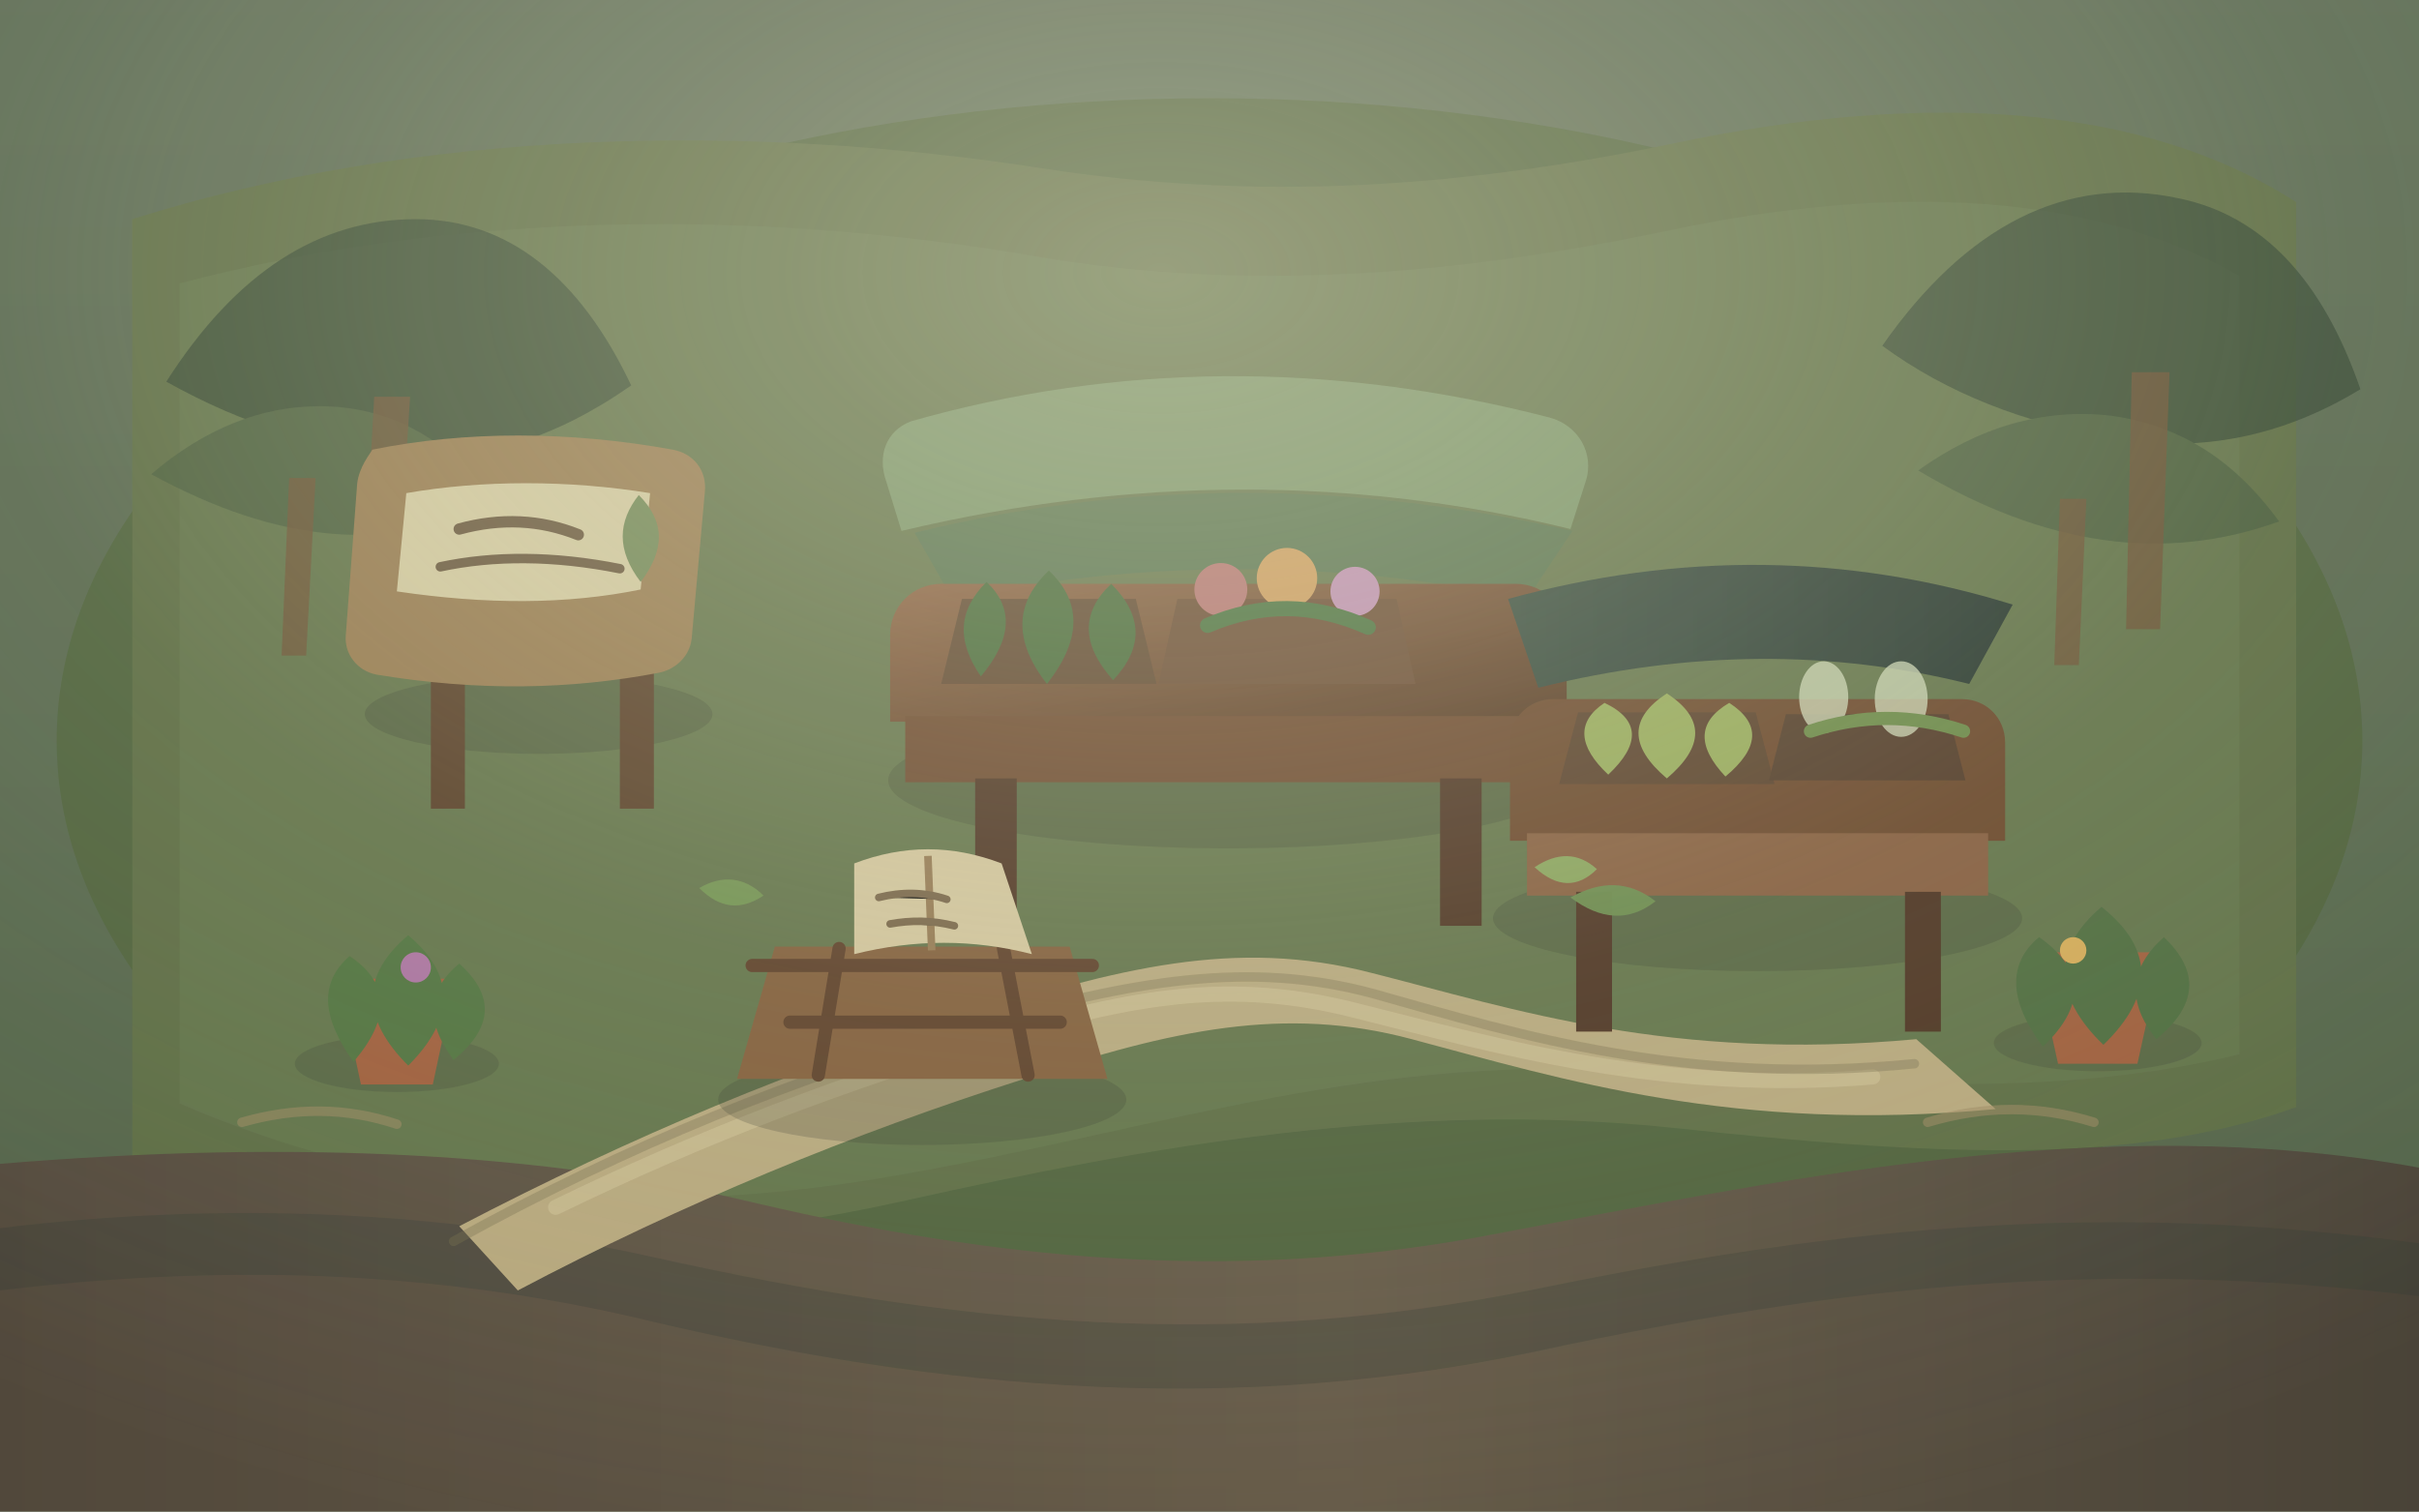
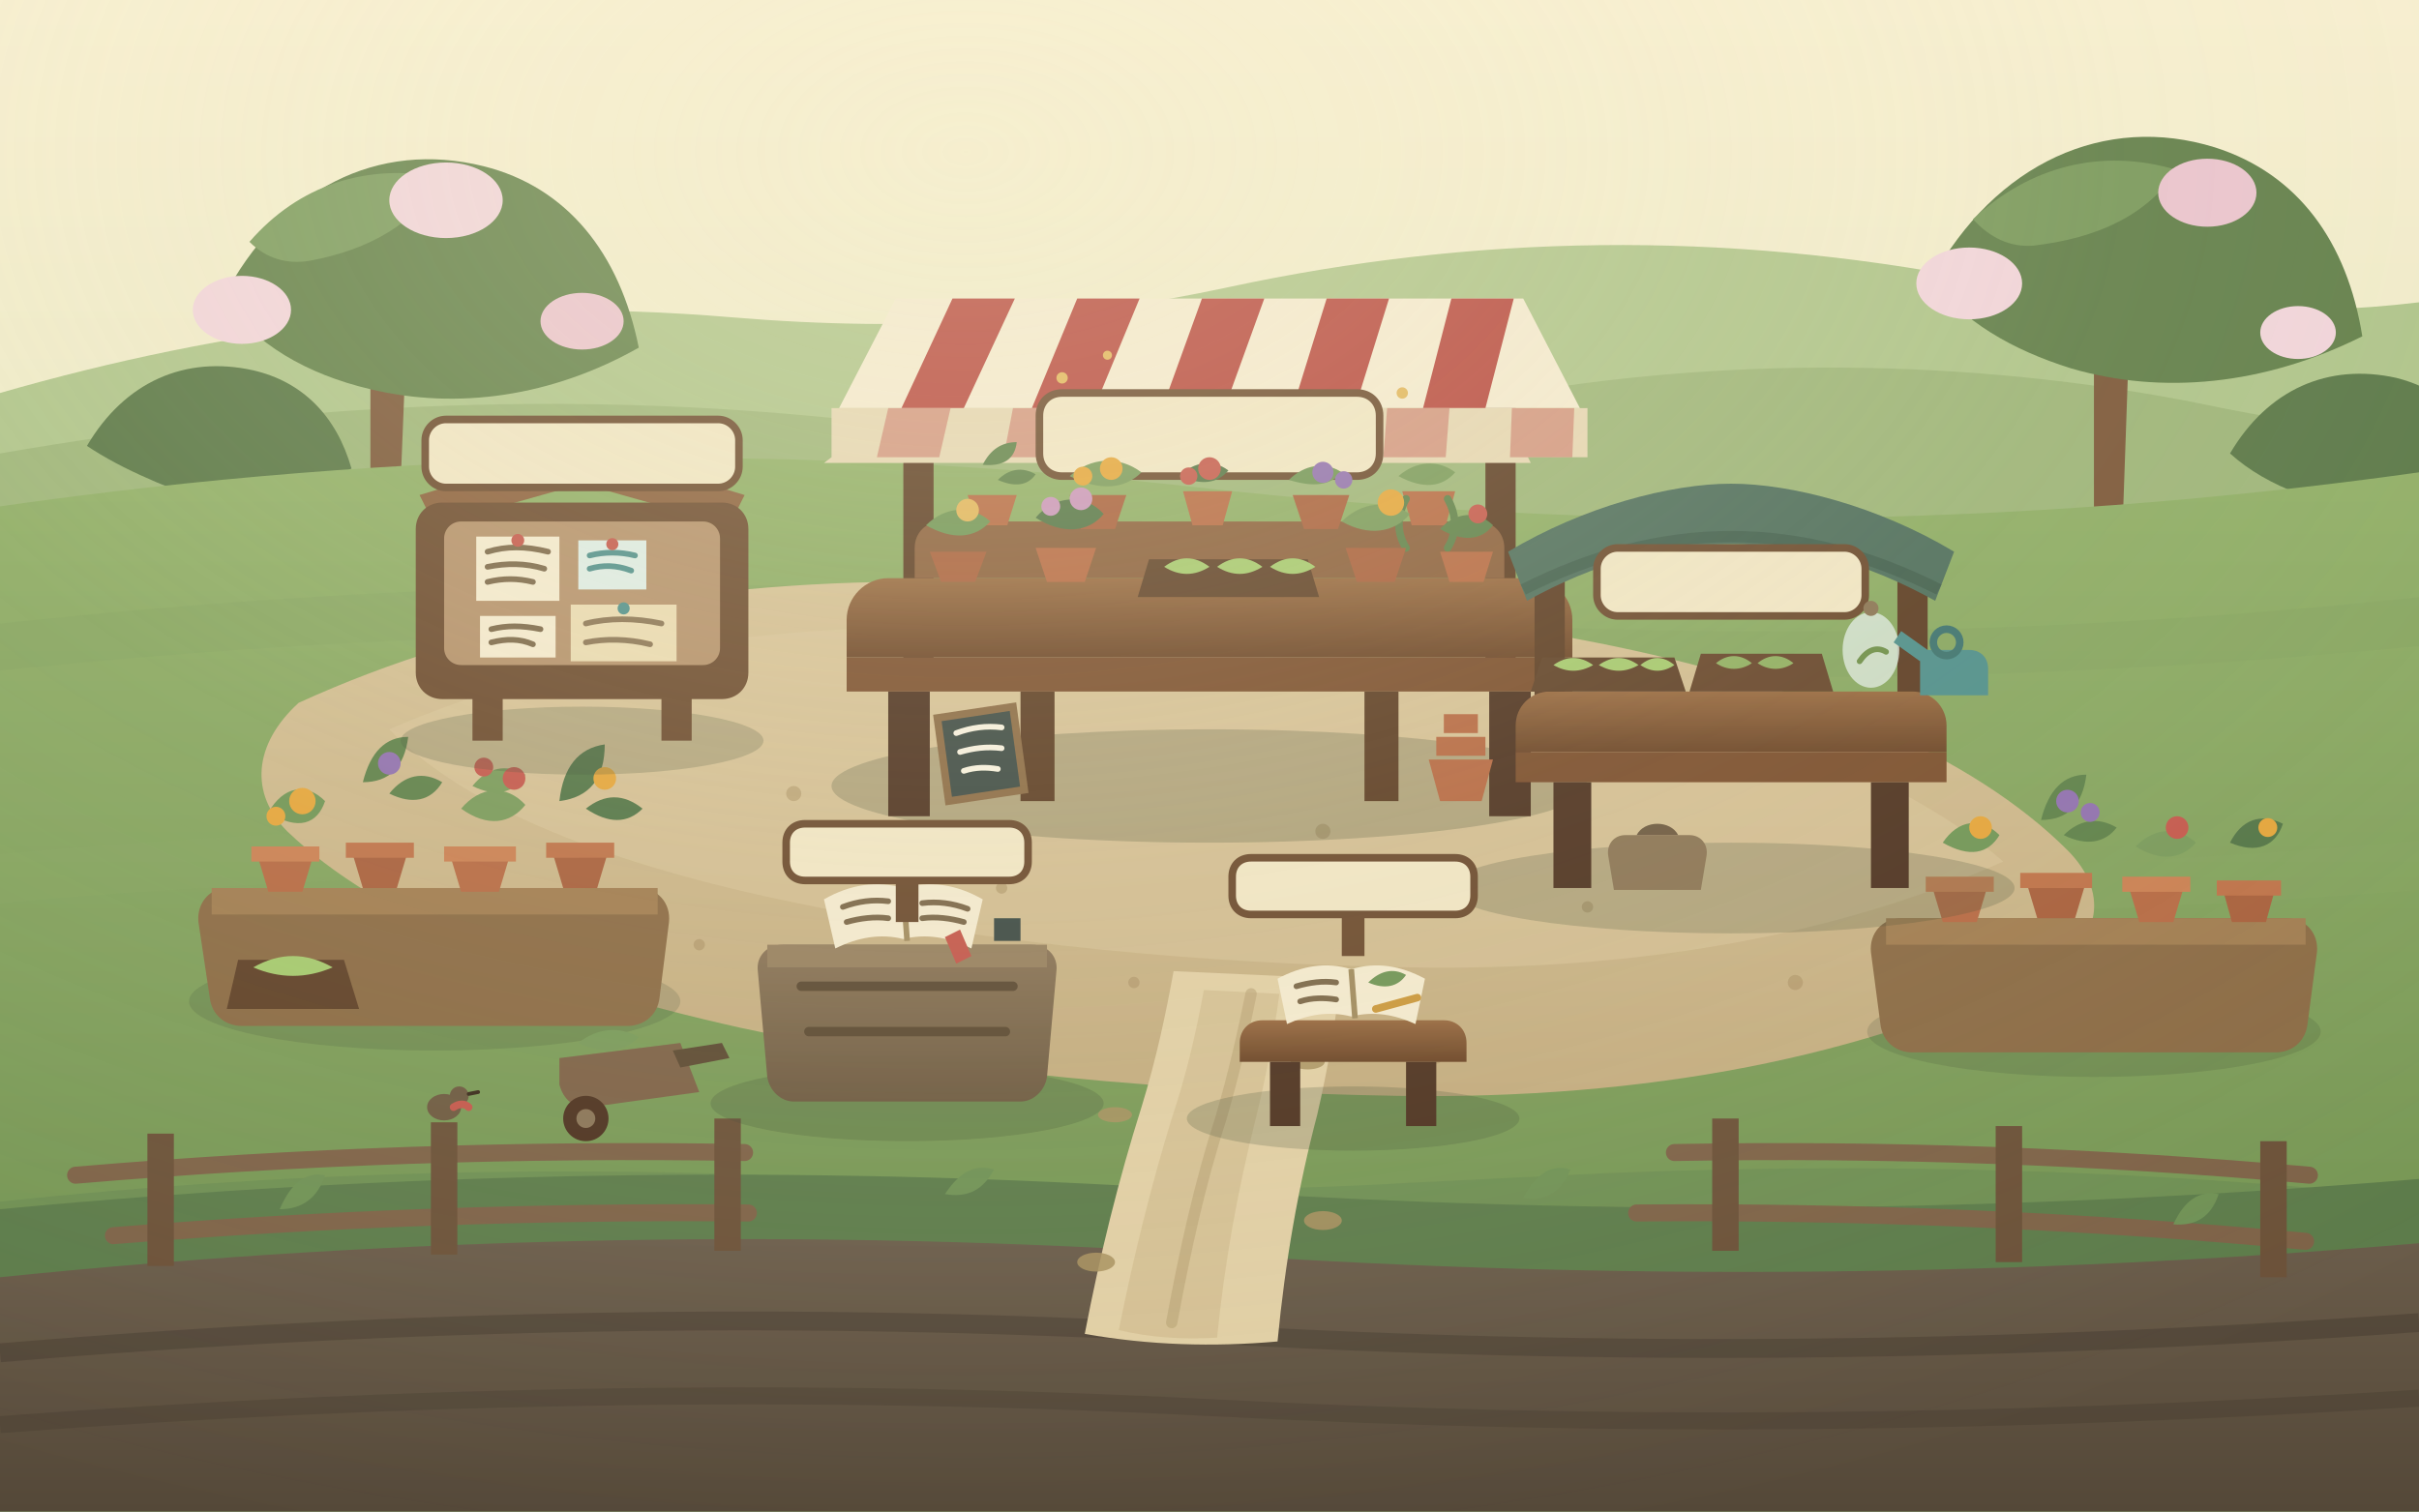
- <svg xmlns="http://www.w3.org/2000/svg" viewBox="0 0 1280 800" role="img" aria-label="Hush Arbor roadside nursery yard in early spring">
+ <svg xmlns="http://www.w3.org/2000/svg" viewBox="0 0 1280 800" role="img" aria-label="Hush Arbor roadside nursery yard on a bright early-spring morning">
  <defs>
-     <linearGradient id="coolSky" x1="0" y1="0" x2="0" y2="1">
-       <stop offset="0" stop-color="#dfe8d5" />
-       <stop offset="1" stop-color="#a9b98f" />
-     </linearGradient>
-     <linearGradient id="wetLane" x1="0" y1="0" x2="1" y2="0">
-       <stop offset="0" stop-color="#554a3d" />
-       <stop offset="0.55" stop-color="#6a5d4a" />
-       <stop offset="1" stop-color="#4c4439" />
-     </linearGradient>
-     <linearGradient id="woodWarm" x1="0" y1="0" x2="1" y2="1">
-       <stop offset="0" stop-color="#8f6240" />
-       <stop offset="1" stop-color="#553821" />
-     </linearGradient>
-     <linearGradient id="shadeCloth" x1="0" y1="0" x2="1" y2="0">
-       <stop offset="0" stop-color="#354b3e" />
-       <stop offset="1" stop-color="#26372f" />
-     </linearGradient>
-     <radialGradient id="softLight" cx="0.48" cy="0.18" r="0.88">
-       <stop offset="0" stop-color="#f5efd4" stop-opacity="0.45" />
-       <stop offset="0.55" stop-color="#f5efd4" stop-opacity="0.12" />
-       <stop offset="1" stop-color="#f5efd4" stop-opacity="0" />
+     <linearGradient id="morningSky" x1="0" y1="0" x2="0" y2="1">
+       <stop offset="0" stop-color="#f6eecf" />
+       <stop offset="0.6" stop-color="#e3e4bf" />
+       <stop offset="1" stop-color="#c8d4ac" />
+     </linearGradient>
+     <linearGradient id="meadow" x1="0" y1="0" x2="0" y2="1">
+       <stop offset="0" stop-color="#8fae66" />
+       <stop offset="1" stop-color="#749453" />
+     </linearGradient>
+     <linearGradient id="apron" x1="0" y1="0" x2="0" y2="1">
+       <stop offset="0" stop-color="#d3bf94" />
+       <stop offset="1" stop-color="#c2ab7e" />
+     </linearGradient>
+     <linearGradient id="roadBed" x1="0" y1="0" x2="0" y2="1">
+       <stop offset="0" stop-color="#6a5c4a" />
+       <stop offset="1" stop-color="#544838" />
+     </linearGradient>
+     <linearGradient id="woodWarm" x1="0" y1="0" x2="0" y2="1">
+       <stop offset="0" stop-color="#96683f" />
+       <stop offset="1" stop-color="#6b4527" />
+     </linearGradient>
+     <linearGradient id="woodWeathered" x1="0" y1="0" x2="0" y2="1">
+       <stop offset="0" stop-color="#8a7457" />
+       <stop offset="1" stop-color="#6d5a41" />
+     </linearGradient>
+     <radialGradient id="morningGlow" cx="0.4" cy="0.1" r="0.95">
+       <stop offset="0" stop-color="#fbf3d3" stop-opacity="0.32" />
+       <stop offset="0.5" stop-color="#fbf3d3" stop-opacity="0.10" />
+       <stop offset="1" stop-color="#fbf3d3" stop-opacity="0" />
    </radialGradient>
  </defs>
-   <rect width="1280" height="800" fill="#3f5137" />
-   <path d="M0 0h1280v800H0z" fill="url(#coolSky)" opacity="0.2" />
-   <ellipse cx="640" cy="392" rx="610" ry="340" fill="#50653d" />
-   <path d="M70 116c152-48 326-51 481-27 116 18 224 10 334-13 137-29 251-20 330 31v479c-89 32-198 25-329 11-142-15-279 10-405 38-138 31-288 33-411-7z" fill="#5f7045" />
-   <path d="M95 150c145-38 305-40 455-14 112 19 224 9 333-14 123-26 225-19 302 24v412c-111 27-222 12-336 8-144-5-253 37-392 59-133 21-256 5-362-41z" fill="#66794e" opacity="0.75" />
-   <path d="M0 616c156-13 289-6 401 21 124 29 248 42 380 18 161-30 330-68 499-37v182H0z" fill="url(#wetLane)" />
-   <path d="M0 650c116-14 231-10 344 15 166 37 309 50 470 17 166-34 303-46 466-24v28c-167-20-303-6-466 29-158 34-313 22-475-17-111-26-224-29-339-15z" fill="#2f3b32" opacity="0.28" />
-   <path d="M243 649c92-48 181-85 267-111 81-25 143-42 216-23 75 19 158 47 288 35l42 37c-138 13-230-16-309-37-67-18-127-5-205 21-91 29-181 66-268 112z" fill="#c1b083" />
-   <path d="M294 639c78-38 155-67 233-90 73-22 125-31 191-14 76 19 162 44 273 35" fill="none" stroke="#e1d3a5" stroke-width="8" stroke-linecap="round" opacity="0.45" />
-   <path d="M240 657c92-51 184-88 276-114 83-24 145-35 211-17 78 22 165 49 286 37" fill="none" stroke="#7b704d" stroke-width="5" stroke-linecap="round" opacity="0.36" />
-   <g opacity="0.72">
-     <path d="M88 202c37-58 81-86 132-86 49 0 87 31 114 88-40 28-79 40-118 37-45-3-87-16-128-39z" fill="#31452f" />
-     <path d="M996 183c44-63 97-91 157-78 44 9 76 43 96 101-41 25-85 34-131 26-47-8-88-24-122-49z" fill="#304530" />
-     <path d="M80 251c28-24 58-36 89-36 37 0 68 17 94 51-57 27-115 22-183-15z" fill="#475d3c" />
-     <path d="M1015 249c32-23 66-33 102-29 36 5 65 23 89 56-61 22-124 13-191-27z" fill="#455c3c" />
-   </g>
-   <g fill="#6f5334" opacity="0.78">
-     <path d="M198 210h19l-8 126h-18z" />
-     <path d="M1128 197h20l-5 136h-18z" />
-     <path d="M153 253h14l-5 94h-13z" />
-     <path d="M1090 264h14l-4 88h-13z" />
-   </g>
-   <g id="signal-board" transform="translate(285 320)">
-     <ellipse cx="0" cy="58" rx="92" ry="21" fill="#2f3428" opacity="0.24" />
-     <path d="M-57-8h18v116h-18zM43-12h18v120H43z" fill="#5a3f27" />
-     <path d="M-88-82c49-10 104-10 159 0 11 2 18 11 17 22l-7 78c-1 9-8 16-17 18-47 9-96 10-150 1-10-2-17-11-16-21l6-80c1-9 7-16 8-18z" fill="#9e8052" />
-     <path d="M-70-59c40-7 86-7 129 0l-5 51c-39 8-82 8-129 1z" fill="#ded4a8" />
-     <path d="M-42-40c22-6 43-5 63 3" fill="none" stroke="#6d5a3f" stroke-width="6" stroke-linecap="round" />
-     <path d="M-52-20c28-6 60-6 95 1" fill="none" stroke="#6d5a3f" stroke-width="5" stroke-linecap="round" />
-     <path d="M53-58c14 14 14 29 1 46-13-17-12-32-1-46z" fill="#758d58" />
-   </g>
-   <g id="plant-stand" transform="translate(650 309)">
-     <ellipse cx="0" cy="104" rx="180" ry="36" fill="#2f3428" opacity="0.23" />
-     <path d="M-168-86c109-31 222-32 338-2 15 4 24 19 19 34l-8 25c-114-28-232-28-354 1l-8-26c-5-14 0-27 13-32z" fill="#7d9a6b" />
-     <path d="M-166-27c113-28 229-28 348-1l-24 36c-103-21-204-21-304 0z" fill="#58764f" />
-     <path d="M-152 0h304c15 0 27 12 27 27v46H-179V27c0-15 12-27 27-27z" fill="url(#woodWarm)" />
-     <path d="M-171 70h342v35h-342z" fill="#6e482c" />
-     <path d="M-134 103h22v78h-22zM112 103h22v78h-22z" fill="#4e3321" />
-     <g transform="translate(-95 24)">
-       <path d="M-46-16h92l11 45H-57z" fill="#60452d" />
-       <path d="M-33-25c15 14 13 31-3 50-13-19-12-35 3-50zM0-31c18 17 17 37-1 60-18-23-17-43 1-60zM33-24c17 17 17 34 1 51-17-19-17-36-1-51z" fill="#446b38" />
-     </g>
-     <g transform="translate(31 22)">
-       <path d="M-58-14H58l10 45H-68z" fill="#6b4a31" />
-       <circle cx="-35" cy="-19" r="14" fill="#bd7775" />
-       <circle cx="0" cy="-25" r="16" fill="#d9a45f" />
-       <circle cx="36" cy="-18" r="13" fill="#c895bb" />
-       <path d="M-42 0c28-12 56-12 85 1" fill="none" stroke="#47733d" stroke-width="8" stroke-linecap="round" />
-     </g>
-   </g>
-   <g id="propagation-bench" transform="translate(930 398)">
-     <ellipse cx="0" cy="88" rx="140" ry="28" fill="#2f3428" opacity="0.22" />
-     <path d="M-132-81c91-25 180-24 267 3l-23 42c-72-18-148-18-228 2z" fill="url(#shadeCloth)" />
-     <path d="M-108-28h216c13 0 23 10 23 23v52h-262V-5c0-13 10-23 23-23z" fill="#6d472a" />
-     <path d="M-122 43h244v33h-244z" fill="#8b6040" />
-     <path d="M-96 74h19v74h-19zM78 74h19v74H78z" fill="#4e3321" />
-     <g transform="translate(-48 -7)">
-       <path d="M-47-14h94l10 38H-57z" fill="#5a402a" />
-       <path d="M-33-19c19 9 19 22 2 38-16-15-17-28-2-38zM0-24c20 13 20 28 0 45-20-17-20-32 0-45zM33-19c17 11 16 24-2 39-15-16-15-29 2-39z" fill="#9db35d" />
-     </g>
-     <g transform="translate(58 -8)">
-       <path d="M-43-12h86l9 35H-52z" fill="#533b28" />
-       <ellipse cx="-23" cy="-21" rx="13" ry="19" fill="#d9e3c0" opacity="0.76" />
-       <ellipse cx="18" cy="-20" rx="14" ry="20" fill="#d9e3c0" opacity="0.76" />
-       <path d="M-30-3c27-9 54-9 81 0" fill="none" stroke="#6d8e49" stroke-width="7" stroke-linecap="round" />
-     </g>
-   </g>
-   <g id="ledger-crate" transform="translate(488 520)">
-     <ellipse cx="0" cy="62" rx="108" ry="24" fill="#2f3428" opacity="0.23" />
-     <path d="M-78-19h156l20 70H-98z" fill="#87603b" />
-     <path d="M-90-9H90M-70 21H73M-44-18l-11 67M43-18l13 67" fill="none" stroke="#5f3f28" stroke-width="7" stroke-linecap="round" />
-     <path d="M-36-63c26-10 52-10 78 0l16 48c-31-8-62-8-94 0z" fill="#ded0a4" />
-     <path d="M3-67l2 50" stroke="#9a7d54" stroke-width="4" />
-     <path d="M-23-45c12-3 24-3 36 1M-17-31c11-2 22-2 34 1" stroke="#7b6749" stroke-width="4" stroke-linecap="round" />
-   </g>
-   <g id="porch-pots">
-     <g transform="translate(210 520)">
-       <ellipse cx="0" cy="43" rx="54" ry="15" fill="#2f3428" opacity="0.2" />
-       <path d="M-31-2h62l-12 56h-38z" fill="#a75f3c" />
-       <path d="M-25-14c21 14 22 33 2 56-17-24-18-42-2-56zM6-25c25 21 25 44 0 69-25-25-25-48 0-69zM33-10c19 17 18 34-3 51-15-20-14-37 3-51z" fill="#51763f" />
-       <circle cx="10" cy="-8" r="8" fill="#b477aa" />
-     </g>
-     <g transform="translate(1110 507)">
-       <ellipse cx="0" cy="45" rx="55" ry="15" fill="#2f3428" opacity="0.2" />
-       <path d="M-34-3h68l-13 59h-42z" fill="#a7603d" />
-       <path d="M-31-11c24 17 25 36 2 58-18-24-19-44-2-58zM2-27c28 22 28 47 1 73-27-26-27-51-1-73zM35-11c19 18 18 36-4 54-16-20-14-38 4-54z" fill="#4f7040" />
-       <circle cx="-13" cy="-4" r="7" fill="#e0b45b" />
-     </g>
-   </g>
-   <g id="small-life" opacity="0.96">
-     <path d="M812 459c12-8 23-8 33 1-10 10-21 10-33-1z" fill="#8fae61" />
-     <path d="M831 475c16-9 31-9 45 2-14 11-29 10-45-2z" fill="#6d914f" />
-     <path d="M370 470c12-7 24-6 34 4-12 8-23 7-34-4z" fill="#769953" />
-     <path d="M1020 594c30-9 59-9 88 0" fill="none" stroke="#a78f66" stroke-width="5" stroke-linecap="round" opacity="0.55" />
-     <path d="M128 594c28-8 55-8 82 1" fill="none" stroke="#a78f66" stroke-width="5" stroke-linecap="round" opacity="0.55" />
-   </g>
-   <rect width="1280" height="800" fill="url(#softLight)" />
-   <path d="M0 0h1280v800H0z" fill="#243024" opacity="0.08" />
+   <rect width="1280" height="800" fill="url(#morningSky)" />
+   <path d="M0 208c118-34 246-52 388-40 96 8 178 2 262-16 130-28 262-30 396-4 90 17 168 20 234 12v120H0z" fill="#adc389" />
+   <path d="M0 240c150-26 296-34 448-18 118 12 238 6 356-14 118-20 250-18 372 8 40 8 74 12 104 13v90H0z" fill="#9cb478" />
+   <g>
+     <path d="M196 156h20l-6 150h-14z" fill="#7a5638" />
+     <path d="M118 158c30-58 82-84 138-70 44 11 72 46 82 96-46 26-96 33-142 22-34-8-61-24-78-48z" fill="#628049" />
+     <path d="M132 128c26-30 62-42 102-34-14 24-38 38-70 44-12 2-23-1-32-10z" fill="#79995c" />
+     <ellipse cx="128" cy="164" rx="26" ry="18" fill="#f0d3da" />
+     <ellipse cx="236" cy="106" rx="30" ry="20" fill="#f0d3da" />
+     <ellipse cx="308" cy="170" rx="22" ry="15" fill="#e9c2cd" />
+     <path d="M92 232h13l-4 84h-10z" fill="#7a5638" />
+     <path d="M46 236c20-34 52-48 88-40 26 6 44 24 52 52-38 18-76 20-106 6-14-6-25-12-34-18z" fill="#577544" />
+     <path d="M1108 140h20l-6 172h-14z" fill="#7a5638" />
+     <path d="M1022 148c34-62 92-88 150-70 44 14 70 50 78 100-52 26-106 31-154 17-32-10-57-25-74-47z" fill="#5f7d48" />
+     <path d="M1044 116c30-28 68-38 108-26-16 24-42 36-76 40-12 1-23-4-32-14z" fill="#77975a" />
+     <ellipse cx="1042" cy="150" rx="28" ry="19" fill="#f0d3da" />
+     <ellipse cx="1168" cy="102" rx="26" ry="18" fill="#e9c2cd" />
+     <ellipse cx="1216" cy="176" rx="20" ry="14" fill="#f0d3da" />
+     <path d="M1226 236h13l-4 84h-10z" fill="#7a5638" />
+     <path d="M1180 240c20-34 52-48 88-40 20 5 36 17 46 36v26c-32 12-64 12-96 0-16-6-28-13-38-22z" fill="#587646" />
+   </g>
+   <path d="M0 268c210-30 422-34 634-10 216 24 432 22 646-8v420H0z" fill="url(#meadow)" />
+   <path d="M0 330c220-24 440-27 660-8 208 18 414 16 620-6v26c-206 20-412 22-620 5-220-18-440-15-660 8z" fill="#84a35f" opacity="0.55" />
+   <path d="M0 452c224-20 448-21 672-3 202 16 406 14 608-4v26c-202 16-406 18-608 3-224-17-448-16-672 4z" fill="#84a35f" opacity="0.4" />
+   <path d="M158 372c96-44 214-66 342-64 116 2 232 10 344 32 112 22 200 60 250 110 22 22 18 48-10 62-96 48-214 70-344 68-118-2-236-12-348-36-108-24-192-58-240-104-20-20-18-46 6-68z" fill="url(#apron)" />
+   <path d="M206 386c88-38 192-56 306-54 108 2 216 10 320 30 100 20 180 52 228 94-90 40-196 58-314 56-110-2-220-12-324-34-98-20-176-50-216-92z" fill="#d9c69b" opacity="0.5" />
+   <g fill="#a58c60" opacity="0.5">
+     <circle cx="420" cy="420" r="4" />
+     <circle cx="530" cy="470" r="3" />
+     <circle cx="700" cy="440" r="4" />
+     <circle cx="840" cy="480" r="3" />
+     <circle cx="600" cy="520" r="3" />
+     <circle cx="370" cy="500" r="3" />
+     <circle cx="950" cy="520" r="4" />
+     <circle cx="760" cy="560" r="3" />
+   </g>
+   <path d="M0 636c150-16 300-20 452-12l96 4c66 2 132 2 198-2l102-5c144-6 288-2 432 13v166H0z" fill="#618150" opacity="0.4" />
+   <path d="M0 640c212-20 424-24 636-10 214 14 428 12 644-6v176H0z" fill="#5c7b4a" />
+   <path d="M0 676c216-22 430-26 644-12 212 14 424 12 636-6v142H0z" fill="url(#roadBed)" />
+   <path d="M0 716c214-18 426-22 638-10 210 12 420 10 642-6" fill="none" stroke="#463c2f" stroke-width="10" opacity="0.5" />
+   <path d="M0 754c214-16 428-20 640-9 210 11 420 9 640-5" fill="none" stroke="#463c2f" stroke-width="9" opacity="0.4" />
+   <g stroke="#7d6247" stroke-width="9" stroke-linecap="round" fill="none">
+     <path d="M40 622c118-10 236-14 354-12M60 654c112-9 224-13 336-12" />
+     <path d="M886 610c112-2 224 2 336 12M866 642c118-1 236 4 354 15" />
+   </g>
+   <g fill="#6b5138">
+     <path d="M78 600h14v70H78z" />
+     <path d="M228 594h14v70h-14z" />
+     <path d="M378 592h14v70h-14z" />
+     <path d="M906 592h14v70h-14z" />
+     <path d="M1056 596h14v72h-14z" />
+     <path d="M1196 604h14v72h-14z" />
+   </g>
+   <g fill="#6f9155">
+     <path d="M148 640c6-14 14-20 24-18-4 12-12 18-24 18zM500 632c8-12 16-16 26-13-6 11-14 15-26 13zM806 634c7-13 15-18 25-15-5 12-13 17-25 15zM1150 648c6-13 14-18 24-16-4 12-12 17-24 16z" />
+   </g>
+   <path d="M574 706c8-42 18-82 30-120 8-26 13-50 17-72l88 4c-2 22-6 46-12 72-10 38-17 78-21 120-34 3-68 2-102-4z" fill="#e0cea4" />
+   <path d="M592 704c8-40 17-76 28-112 8-24 13-46 17-68l40 2c-3 22-7 44-13 68-9 36-16 74-20 114-18 1-35 0-52-4z" fill="#cbb586" opacity="0.55" />
+   <path d="M620 700c7-38 15-74 26-108 7-24 12-46 16-66" fill="none" stroke="#b8a274" stroke-width="6" opacity="0.6" stroke-linecap="round" />
+   <g fill="#a8905f" opacity="0.85">
+     <ellipse cx="580" cy="668" rx="10" ry="5" />
+     <ellipse cx="700" cy="646" rx="10" ry="5" />
+     <ellipse cx="590" cy="590" rx="9" ry="4" />
+     <ellipse cx="692" cy="562" rx="9" ry="4" />
+   </g>
+   <g id="left-bed">
+     <ellipse cx="230" cy="530" rx="130" ry="26" fill="#3a4830" opacity="0.18" />
+     <path d="M120 470h218c10 0 17 8 16 18l-5 40c-1 9-8 15-17 15H128c-9 0-16-6-17-15l-6-40c-1-10 6-18 15-18z" fill="#8a6a44" />
+     <path d="M112 470h236v14H112z" fill="#a07c50" />
+     <g>
+       <path d="M136 452h30l-6 20h-18z" fill="#b56943" />
+       <path d="M133 448h36v8h-36z" fill="#c97f52" />
+       <path d="M142 430c8-14 20-16 30-6-4 12-14 16-30 6z" fill="#6f9455" />
+       <circle cx="160" cy="424" r="7" fill="#e3a43a" />
+       <circle cx="146" cy="432" r="5" fill="#e3a43a" />
+     </g>
+     <g>
+       <path d="M186 450h30l-6 20h-18z" fill="#a75f3c" />
+       <path d="M183 446h36v8h-36z" fill="#bd7148" />
+       <path d="M192 414c4-16 12-24 24-24-2 16-10 24-24 24zM206 420c8-10 18-12 28-6-6 10-16 12-28 6z" fill="#5d8049" />
+       <circle cx="206" cy="404" r="6" fill="#8f6fae" />
+     </g>
+     <g>
+       <path d="M238 452h32l-6 20h-20z" fill="#b56943" />
+       <path d="M235 448h38v8h-38z" fill="#c97f52" />
+       <path d="M244 428c10-12 24-13 34-2-8 10-20 12-34 2zM250 416c8-10 18-12 28-6-6 10-16 12-28 6z" fill="#78995a" />
+       <circle cx="272" cy="412" r="6" fill="#c2574b" />
+       <circle cx="256" cy="406" r="5" fill="#c2574b" />
+     </g>
+     <g>
+       <path d="M292 450h30l-6 20h-18z" fill="#a75f3c" />
+       <path d="M289 446h36v8h-36z" fill="#bd7148" />
+       <path d="M296 424c2-18 10-28 24-30 0 18-8 28-24 30zM310 428c10-8 20-8 30 0-8 8-18 8-30 0z" fill="#527446" />
+       <circle cx="320" cy="412" r="6" fill="#e3a43a" />
+     </g>
+     <path d="M126 508h56l8 26h-70z" fill="#5f4128" />
+     <path d="M134 512c14-8 28-8 42 0-14 6-28 6-42 0z" fill="#a4c86e" />
+   </g>
+   <g id="right-bed">
+     <ellipse cx="1108" cy="546" rx="120" ry="24" fill="#3a4830" opacity="0.18" />
+     <path d="M1006 486h204c10 0 17 8 16 18l-5 38c-1 9-8 15-17 15h-192c-9 0-16-6-17-15l-5-38c-1-10 6-18 16-18z" fill="#8a6a44" />
+     <path d="M998 486h222v14H998z" fill="#a07c50" />
+     <g>
+       <path d="M1022 468h30l-6 20h-18z" fill="#b56943" />
+       <path d="M1019 464h36v8h-36z" fill="#c97f52" />
+       <path d="M1028 446c8-12 20-14 30-4-6 10-16 12-30 4z" fill="#6f9455" />
+       <circle cx="1048" cy="438" r="6" fill="#e3a43a" />
+     </g>
+     <g>
+       <path d="M1072 466h32l-6 20h-20z" fill="#a75f3c" />
+       <path d="M1069 462h38v8h-38z" fill="#bd7148" />
+       <path d="M1080 434c4-16 12-24 24-24-2 16-10 24-24 24zM1092 442c8-8 18-10 28-4-6 8-16 10-28 4z" fill="#5d8049" />
+       <circle cx="1094" cy="424" r="6" fill="#8f6fae" />
+       <circle cx="1106" cy="430" r="5" fill="#8f6fae" />
+     </g>
+     <g>
+       <path d="M1126 468h30l-6 20h-18z" fill="#b56943" />
+       <path d="M1123 464h36v8h-36z" fill="#c97f52" />
+       <path d="M1130 448c10-10 22-11 32-2-8 9-19 10-32 2z" fill="#78995a" />
+       <circle cx="1152" cy="438" r="6" fill="#c2574b" />
+     </g>
+     <g>
+       <path d="M1176 470h28l-5 18h-18z" fill="#a75f3c" />
+       <path d="M1173 466h34v8h-34z" fill="#bd7148" />
+       <path d="M1180 446c6-12 16-16 28-10-4 12-14 16-28 10z" fill="#527446" />
+       <circle cx="1200" cy="438" r="5" fill="#e3a43a" />
+     </g>
+   </g>
+   <g id="signal-board">
+     <ellipse cx="308" cy="392" rx="96" ry="18" fill="#3a4830" opacity="0.22" />
+     <path d="M250 288h16v104h-16zM350 288h16v104h-16z" fill="#6b4a2e" />
+     <path d="M222 262l86-26 86 26-8 16-78-22-78 22z" fill="#8a5f3c" />
+     <path d="M234 266h148c8 0 14 6 14 14v76c0 8-6 14-14 14H234c-8 0-14-6-14-14v-76c0-8 6-14 14-14z" fill="#6b4a2e" />
+     <path d="M244 276h128c5 0 9 4 9 9v58c0 5-4 9-9 9H244c-5 0-9-4-9-9v-58c0-5 4-9 9-9z" fill="#b3906a" />
+     <path d="M252 284h44v34h-44z" fill="#f2e8cd" />
+     <path d="M258 292c10-3 20-3 32 0M258 300c10-2 20-2 30 1M258 308c8-2 16-2 24 0" stroke="#7b6749" stroke-width="3" fill="none" stroke-linecap="round" />
+     <circle cx="274" cy="286" r="3.4" fill="#c2574b" />
+     <path d="M306 286h36v26h-36z" fill="#dceae3" />
+     <path d="M312 294c8-2 16-2 24 0M312 301c7-2 14-2 22 1" stroke="#4e8e8a" stroke-width="3" fill="none" stroke-linecap="round" />
+     <circle cx="324" cy="288" r="3.2" fill="#c2574b" />
+     <path d="M254 326h40v22h-40z" fill="#f2e8cd" />
+     <path d="M260 333c8-2 16-2 26 0M260 340c8-2 15-2 22 1" stroke="#7b6749" stroke-width="3" fill="none" stroke-linecap="round" />
+     <path d="M302 320h56v30h-56z" fill="#e8d9b0" />
+     <path d="M310 330c12-3 26-3 40 0M310 340c10-2 22-2 34 1" stroke="#8a7454" stroke-width="3" fill="none" stroke-linecap="round" />
+     <circle cx="330" cy="322" r="3.2" fill="#4e8e8a" />
+     <path d="M236 222h144c6 0 11 5 11 11v14c0 6-5 11-11 11H236c-6 0-11-5-11-11v-14c0-6 5-11 11-11z" fill="#efe4c3" />
+     <path d="M236 222h144c6 0 11 5 11 11v14c0 6-5 11-11 11H236c-6 0-11-5-11-11v-14c0-6 5-11 11-11z" fill="none" stroke="#6b4a2e" stroke-width="4" />
+   </g>
+   <g id="plant-stand">
+     <ellipse cx="640" cy="416" rx="200" ry="30" fill="#3a4830" opacity="0.24" />
+     <path d="M478 186h16v176h-16zM786 186h16v176h-16z" fill="#5c3d24" />
+     <g>
+       <path d="M474 158h332l30 58H444z" fill="#f3e9cf" />
+       <path d="M504 158h33l-27 58h-33zM570 158h33l-24 58h-33zM636 158h33l-21 58h-33zM702 158h33l-18 58h-33zM768 158h33l-15 58h-33z" fill="#b6473e" />
+       <path d="M440 216h400v26H440z" fill="#e4d5b2" />
+       <path d="M440 242c11-9 23-9 33-1 11-9 23-9 33-1 11-9 23-9 33-1 11-9 23-9 33-1 11-9 23-9 33-1 11-9 23-9 33-1 11-9 23-9 33-1 11-9 23-9 33-1 11-9 23-9 33-1 11-9 23-9 33-1 11-9 23-9 33-1l7 14H436z" fill="#e4d5b2" />
+       <path d="M470 216h33l-6 26h-33zM536 216h33l-5 26h-33zM602 216h33l-4 26h-33zM668 216h33l-3 26h-33zM734 216h33l-2 26h-33zM800 216h33l-1 26h-33z" fill="#c05a50" opacity="0.5" />
+     </g>
+     <path d="M562 208h156c7 0 12 5 12 12v20c0 7-5 12-12 12H562c-7 0-12-5-12-12v-20c0-7 5-12 12-12z" fill="#efe4c3" />
+     <path d="M562 208h156c7 0 12 5 12 12v20c0 7-5 12-12 12H562c-7 0-12-5-12-12v-20c0-7 5-12 12-12z" fill="none" stroke="#6b4a2e" stroke-width="4" />
+     <path d="M470 306h340c12 0 22 10 22 22v20H448v-20c0-12 10-22 22-22z" fill="url(#woodWarm)" />
+     <path d="M448 348h384v18H448z" fill="#7a4e2d" />
+     <path d="M470 366h22v66h-22zM788 366h22v66h-22z" fill="#4e3321" />
+     <path d="M540 366h18v58h-18zM722 366h18v58h-18z" fill="#5c3d24" />
+     <path d="M498 276h284c8 0 14 6 14 14v16H484v-16c0-8 6-14 14-14z" fill="#8a5f3c" />
+     <g>
+       <path d="M512 262h26l-5 16h-16z" fill="#b56943" />
+       <path d="M520 246c4-8 10-12 18-12-1 9-7 13-18 12zM528 254c6-6 13-7 20-3-4 6-11 7-20 3z" fill="#5d8049" />
+       <path d="M566 262h30l-6 18h-18z" fill="#a75f3c" />
+       <path d="M566 252c11-10 26-11 38-2-9 9-22 10-38 2z" fill="#78995a" />
+       <circle cx="588" cy="248" r="6" fill="#e3a43a" />
+       <circle cx="573" cy="252" r="5" fill="#e3a43a" />
+       <path d="M626 260h26l-5 18h-16z" fill="#b56943" />
+       <path d="M624 252c8-8 18-9 26-3-6 7-14 8-26 3z" fill="#527446" />
+       <circle cx="640" cy="248" r="6" fill="#c2574b" />
+       <circle cx="629" cy="252" r="4.6" fill="#c2574b" />
+       <path d="M684 262h30l-6 18h-18z" fill="#a75f3c" />
+       <path d="M682 254c8-8 19-10 28-4-6 7-15 8-28 4z" fill="#6f9455" />
+       <circle cx="700" cy="250" r="5.6" fill="#8f6fae" />
+       <circle cx="711" cy="254" r="4.6" fill="#8f6fae" />
+       <path d="M742 260h28l-5 18h-18z" fill="#b56943" />
+       <path d="M740 252c9-8 21-9 30-2-7 8-17 9-30 2z" fill="#78995a" />
+       <path d="M744 264c-5 9-5 18 0 26M766 264c5 9 5 18 0 26" stroke="#5d8049" stroke-width="4" fill="none" stroke-linecap="round" />
+     </g>
+     <g>
+       <path d="M492 292h30l-6 16h-18z" fill="#a75f3c" />
+       <path d="M490 278c10-10 24-11 34-2-8 9-20 10-34 2z" fill="#6f9455" />
+       <circle cx="512" cy="270" r="6" fill="#e0b45b" />
+       <path d="M548 290h32l-6 18h-20z" fill="#b56943" />
+       <path d="M548 274c10-12 26-13 36-2-8 10-22 11-36 2z" fill="#527446" />
+       <circle cx="572" cy="264" r="6" fill="#c895bb" />
+       <circle cx="556" cy="268" r="5" fill="#c895bb" />
+       <path d="M608 296h84l6 20h-96z" fill="#5f4128" />
+       <path d="M616 300c8-6 16-6 24 0-8 5-16 5-24 0zM644 300c8-6 16-6 24 0-8 5-16 5-24 0zM672 300c8-6 16-6 24 0-8 5-16 5-24 0z" fill="#a4c86e" />
+       <path d="M712 290h32l-6 18h-20z" fill="#a75f3c" />
+       <path d="M710 276c10-10 24-12 36-4-8 10-22 12-36 4z" fill="#78995a" />
+       <circle cx="736" cy="266" r="7" fill="#e3a43a" />
+       <path d="M762 292h28l-5 16h-18z" fill="#b56943" />
+       <path d="M762 280c8-9 20-10 28-2-6 8-16 9-28 2z" fill="#5d8049" />
+       <circle cx="782" cy="272" r="5" fill="#c2574b" />
+     </g>
+     <path d="M496 380l40-6 6 44-40 6z" fill="#3d4a44" />
+     <path d="M496 380l40-6 6 44-40 6z" fill="none" stroke="#8a6a44" stroke-width="4" />
+     <path d="M506 388c8-3 16-4 24-3M508 398c7-2 14-3 22-2M510 408c6-2 12-2 18-1" stroke="#f5efdd" stroke-width="3" fill="none" stroke-linecap="round" />
+     <path d="M756 402h34l-6 22h-22zM760 390h26v10h-26zM764 378h18v10h-18z" fill="#b56943" />
+   </g>
+   <g id="propagation-bench">
+     <ellipse cx="916" cy="470" rx="150" ry="24" fill="#3a4830" opacity="0.22" />
+     <path d="M812 288h16v100h-16zM1004 288h16v100h-16z" fill="#5c3d24" />
+     <path d="M798 292c40-24 86-36 118-36s78 12 118 36l-10 26c-36-20-72-30-108-30s-72 10-108 30z" fill="#4e6e5c" />
+     <path d="M806 312c36-18 72-28 110-28s74 10 110 28" fill="none" stroke="#3d5a4a" stroke-width="6" opacity="0.7" />
+     <path d="M856 290h120c6 0 11 5 11 11v14c0 6-5 11-11 11H856c-6 0-11-5-11-11v-14c0-6 5-11 11-11z" fill="#efe4c3" />
+     <path d="M856 290h120c6 0 11 5 11 11v14c0 6-5 11-11 11H856c-6 0-11-5-11-11v-14c0-6 5-11 11-11z" fill="none" stroke="#6b4a2e" stroke-width="4" />
+     <path d="M820 366h192c10 0 18 8 18 18v14H802v-14c0-10 8-18 18-18z" fill="url(#woodWarm)" />
+     <path d="M802 398h228v16H802z" fill="#7a4e2d" />
+     <path d="M822 414h20v56h-20zM990 414h20v56h-20z" fill="#4e3321" />
+     <g>
+       <path d="M816 348h70l6 18h-82z" fill="#5f4128" />
+       <path d="M822 352c7-5 14-5 21 0-7 4-14 4-21 0zM846 352c7-5 14-5 21 0-7 4-14 4-21 0zM868 352c6-5 12-5 18 0-6 4-12 4-18 0z" fill="#a4c86e" />
+       <path d="M900 346h64l6 20h-76z" fill="#66452b" />
+       <path d="M908 351c6-5 13-5 19 0-6 4-13 4-19 0zM930 351c6-5 13-5 19 0-6 4-13 4-19 0z" fill="#8fae61" />
+       <ellipse cx="990" cy="344" rx="15" ry="20" fill="#dce9de" opacity="0.8" />
+       <circle cx="990" cy="322" r="4" fill="#8a7454" />
+       <path d="M984 350c4-6 9-8 14-5" stroke="#6d8e49" stroke-width="3" fill="none" stroke-linecap="round" />
+     </g>
+     <path d="M1016 344h26c6 0 10 4 10 10v14h-36z" fill="#4e8e8a" />
+     <path d="M1016 350l-14-10 4-6 14 10z" fill="#4e8e8a" />
+     <circle cx="1030" cy="340" r="7" fill="none" stroke="#3d726e" stroke-width="4" />
+     <path d="M860 442h34c6 0 10 5 9 11l-3 18h-46l-3-18c-1-6 3-11 9-11z" fill="#8a7454" />
+     <path d="M866 442c4-8 18-8 22 0z" fill="#6d5a41" />
+   </g>
+   <g id="ledger-desk">
+     <ellipse cx="480" cy="584" rx="104" ry="20" fill="#3a4830" opacity="0.22" />
+     <path d="M414 500h132c8 0 14 6 13 14l-5 56c-1 7-7 13-14 13H420c-7 0-13-6-14-13l-5-56c-1-8 5-14 13-14z" fill="url(#woodWeathered)" />
+     <path d="M406 500h148v12H406z" fill="#96805f" />
+     <path d="M424 522h112M428 546h104" stroke="#5c4a33" stroke-width="5" stroke-linecap="round" />
+     <path d="M436 476c14-8 28-10 42-6 14-4 28-2 42 6l-6 26c-12-6-24-8-36-5-12-3-24-1-36 5z" fill="#f2e8cd" />
+     <path d="M478 470l2 28" stroke="#a08a5e" stroke-width="3" />
+     <path d="M446 480c8-3 16-4 24-3M448 488c7-2 15-3 22-2M488 478c8-1 16 0 24 3M488 486c7-1 15 0 22 2" stroke="#7b6749" stroke-width="3" fill="none" stroke-linecap="round" />
+     <path d="M500 496l6 14 8-4-6-14z" fill="#c2574b" />
+     <path d="M526 486h14v12h-14z" fill="#3d4a44" />
+     <path d="M474 464h12v24h-12z" fill="#6b4a2e" />
+     <path d="M426 436h108c6 0 10 4 10 10v10c0 6-4 10-10 10H426c-6 0-10-4-10-10v-10c0-6 4-10 10-10z" fill="#efe4c3" />
+     <path d="M426 436h108c6 0 10 4 10 10v10c0 6-4 10-10 10H426c-6 0-10-4-10-10v-10c0-6 4-10 10-10z" fill="none" stroke="#6b4a2e" stroke-width="4" />
+   </g>
+   <g id="journal-stool">
+     <ellipse cx="716" cy="592" rx="88" ry="17" fill="#3a4830" opacity="0.22" />
+     <path d="M668 540h96c7 0 12 5 12 12v10h-120v-10c0-7 5-12 12-12z" fill="url(#woodWarm)" />
+     <path d="M672 562h16v34h-16zM744 562h16v34h-16z" fill="#4e3321" />
+     <path d="M676 518c13-7 26-9 39-5 13-4 26-2 39 5l-5 24c-11-5-22-7-34-4-12-3-23-1-34 4z" fill="#f2e8cd" />
+     <path d="M715 513l2 26" stroke="#a08a5e" stroke-width="3" />
+     <path d="M686 522c7-2 14-3 21-2M688 530c6-2 13-2 19-1" stroke="#7b6749" stroke-width="3" fill="none" stroke-linecap="round" />
+     <path d="M724 520c6-6 13-8 20-4-4 6-11 8-20 4z" fill="#6f9455" />
+     <path d="M728 534l22-6" stroke="#c9973b" stroke-width="4" stroke-linecap="round" />
+     <path d="M710 482h12v24h-12z" fill="#6b4a2e" />
+     <path d="M662 454h108c6 0 10 4 10 10v10c0 6-4 10-10 10H662c-6 0-10-4-10-10v-10c0-6 4-10 10-10z" fill="#efe4c3" />
+     <path d="M662 454h108c6 0 10 4 10 10v10c0 6-4 10-10 10H662c-6 0-10-4-10-10v-10c0-6 4-10 10-10z" fill="none" stroke="#6b4a2e" stroke-width="4" />
+   </g>
+   <g>
+     <path d="M296 560l64-8 10 26-58 8c-8 1-14-4-16-12z" fill="#7d6247" />
+     <circle cx="310" cy="592" r="12" fill="#4e3321" />
+     <circle cx="310" cy="592" r="5" fill="#8a7457" />
+     <path d="M356 556l26-4 4 8-26 5z" fill="#5c4a33" />
+     <path d="M306 552c10-8 22-9 32-3-8 8-19 9-32 3z" fill="#78995a" />
+     <ellipse cx="235" cy="586" rx="9" ry="7" fill="#6d5a41" />
+     <circle cx="243" cy="580" r="5" fill="#6d5a41" />
+     <path d="M240 586c3-2 6-2 8 0" stroke="#c2574b" stroke-width="4" stroke-linecap="round" />
+     <path d="M248 579l5-1" stroke="#3a2c1c" stroke-width="2" stroke-linecap="round" />
+     <circle cx="562" cy="200" r="3" fill="#e0b45b" />
+     <circle cx="742" cy="208" r="3" fill="#e0b45b" />
+     <circle cx="586" cy="188" r="2.4" fill="#e0b45b" />
+   </g>
+   <rect width="1280" height="800" fill="url(#morningGlow)" />
</svg>
